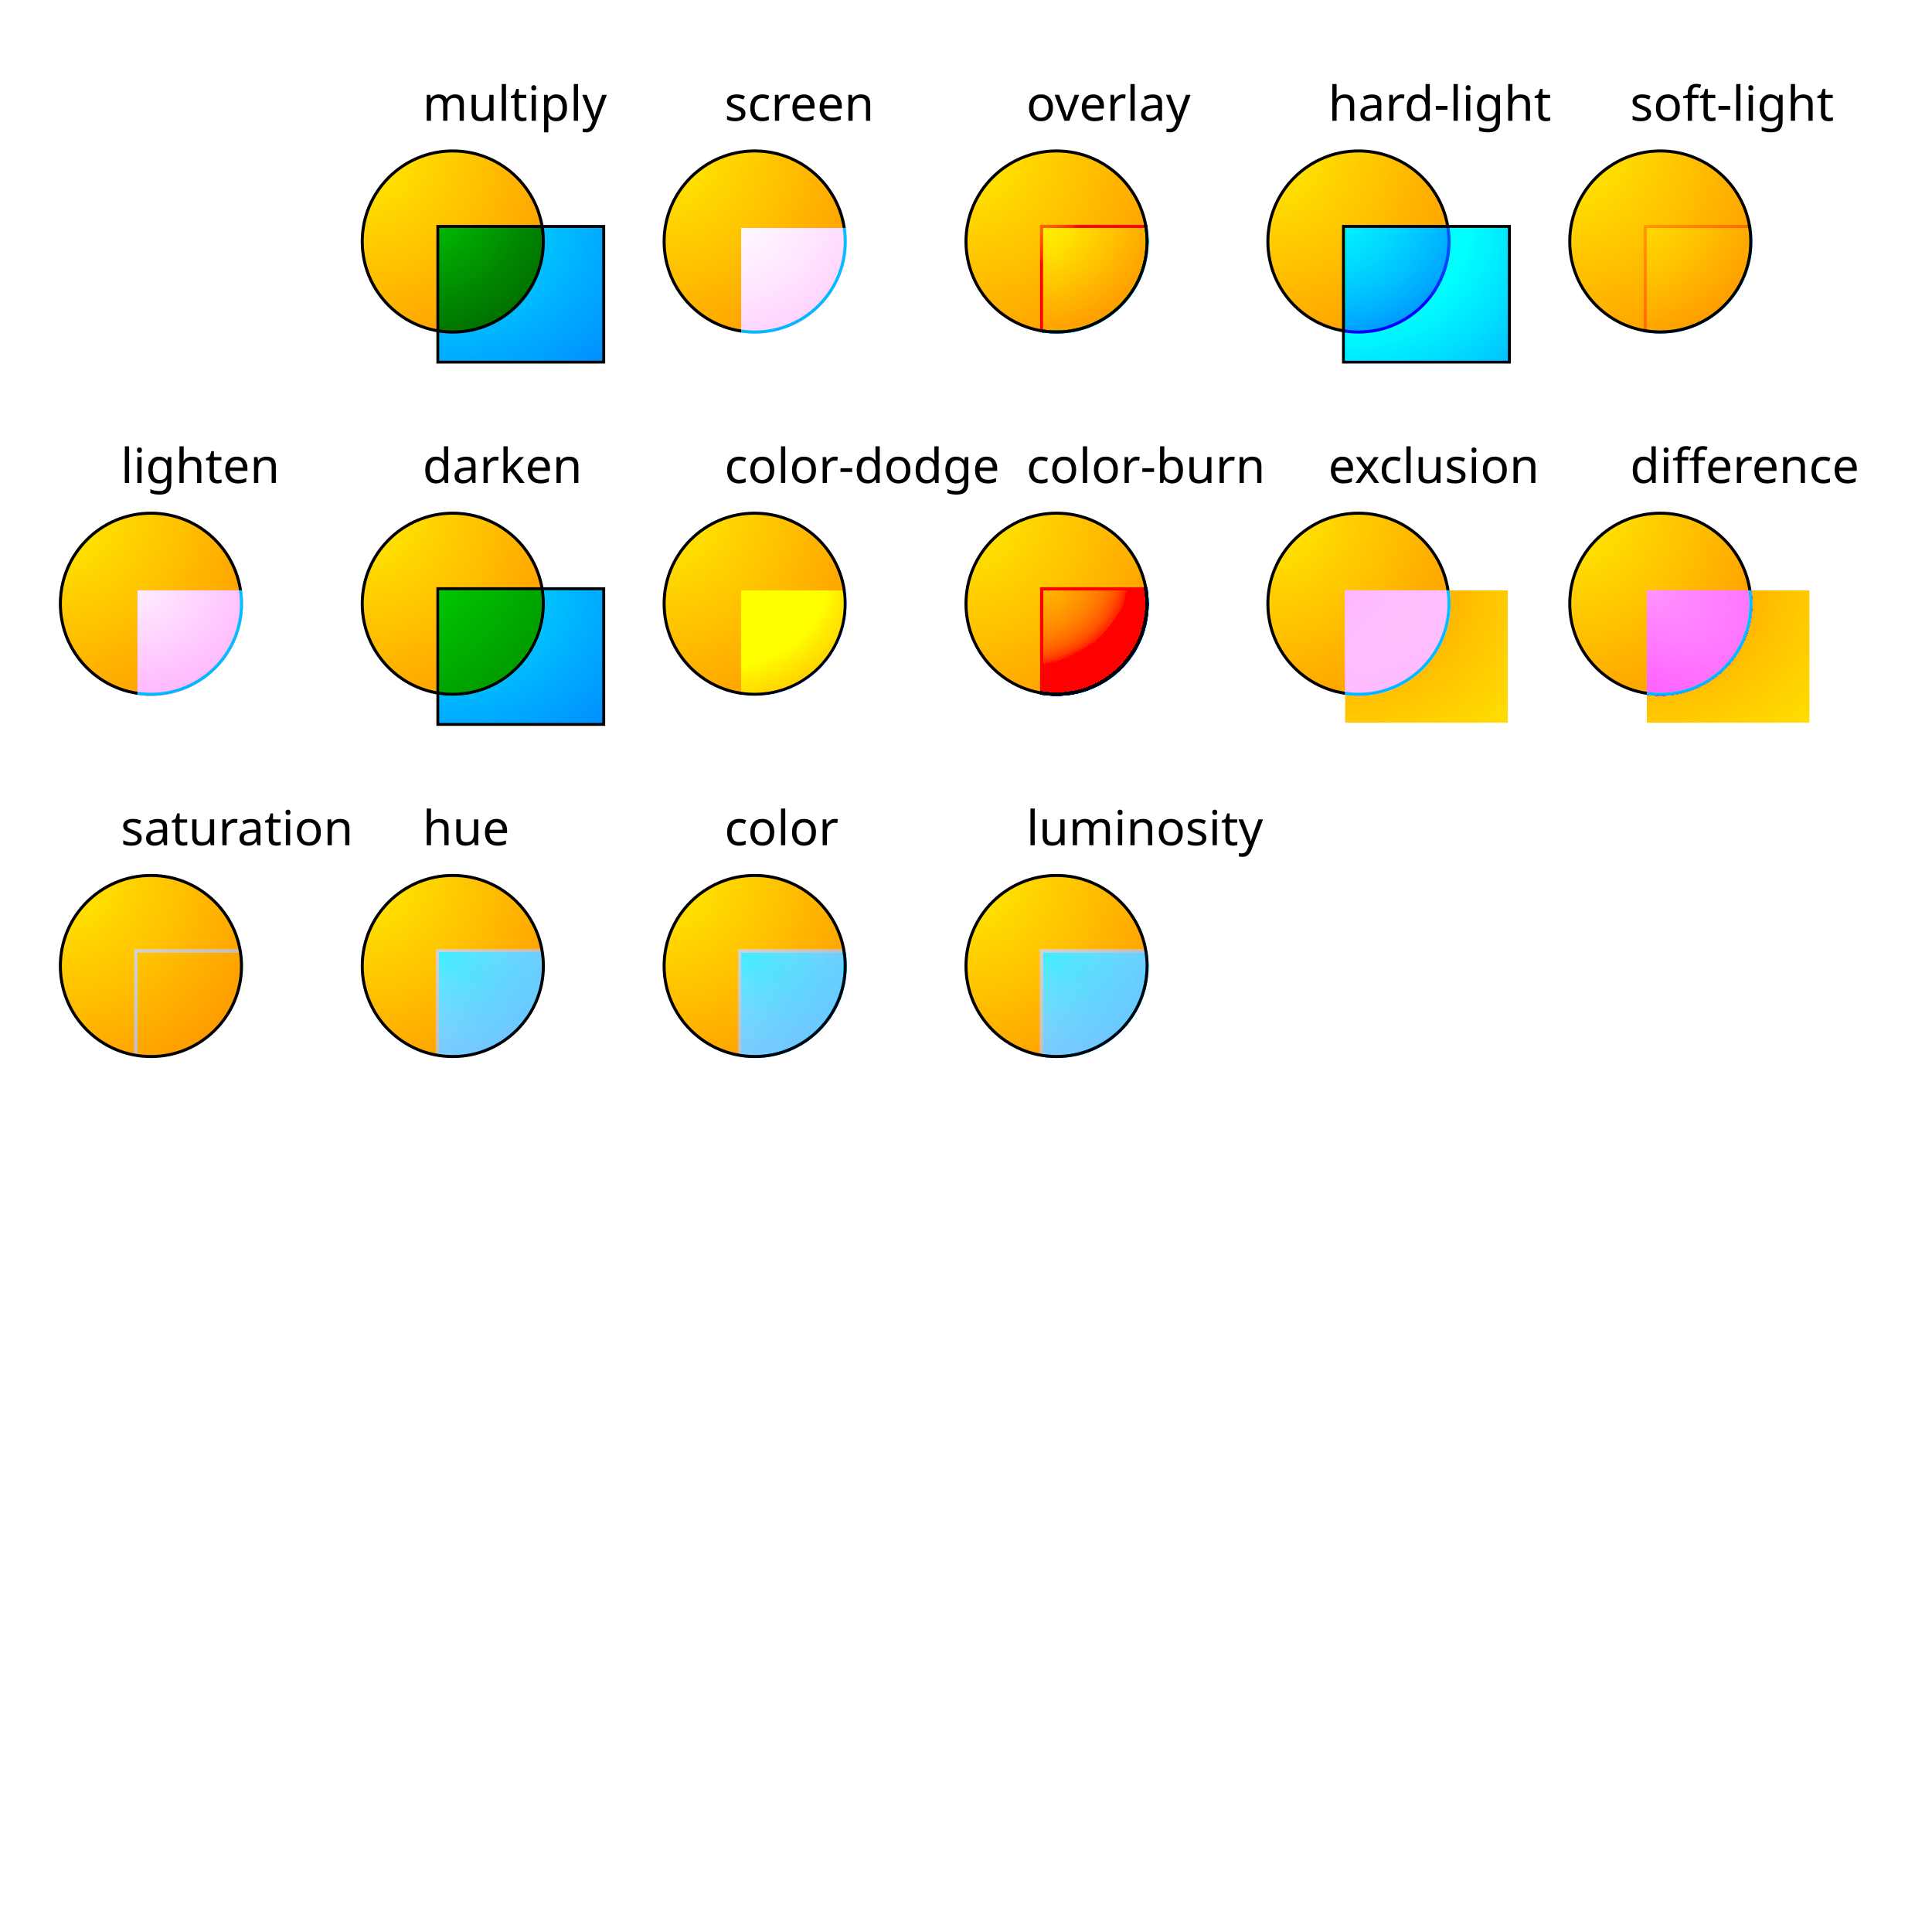
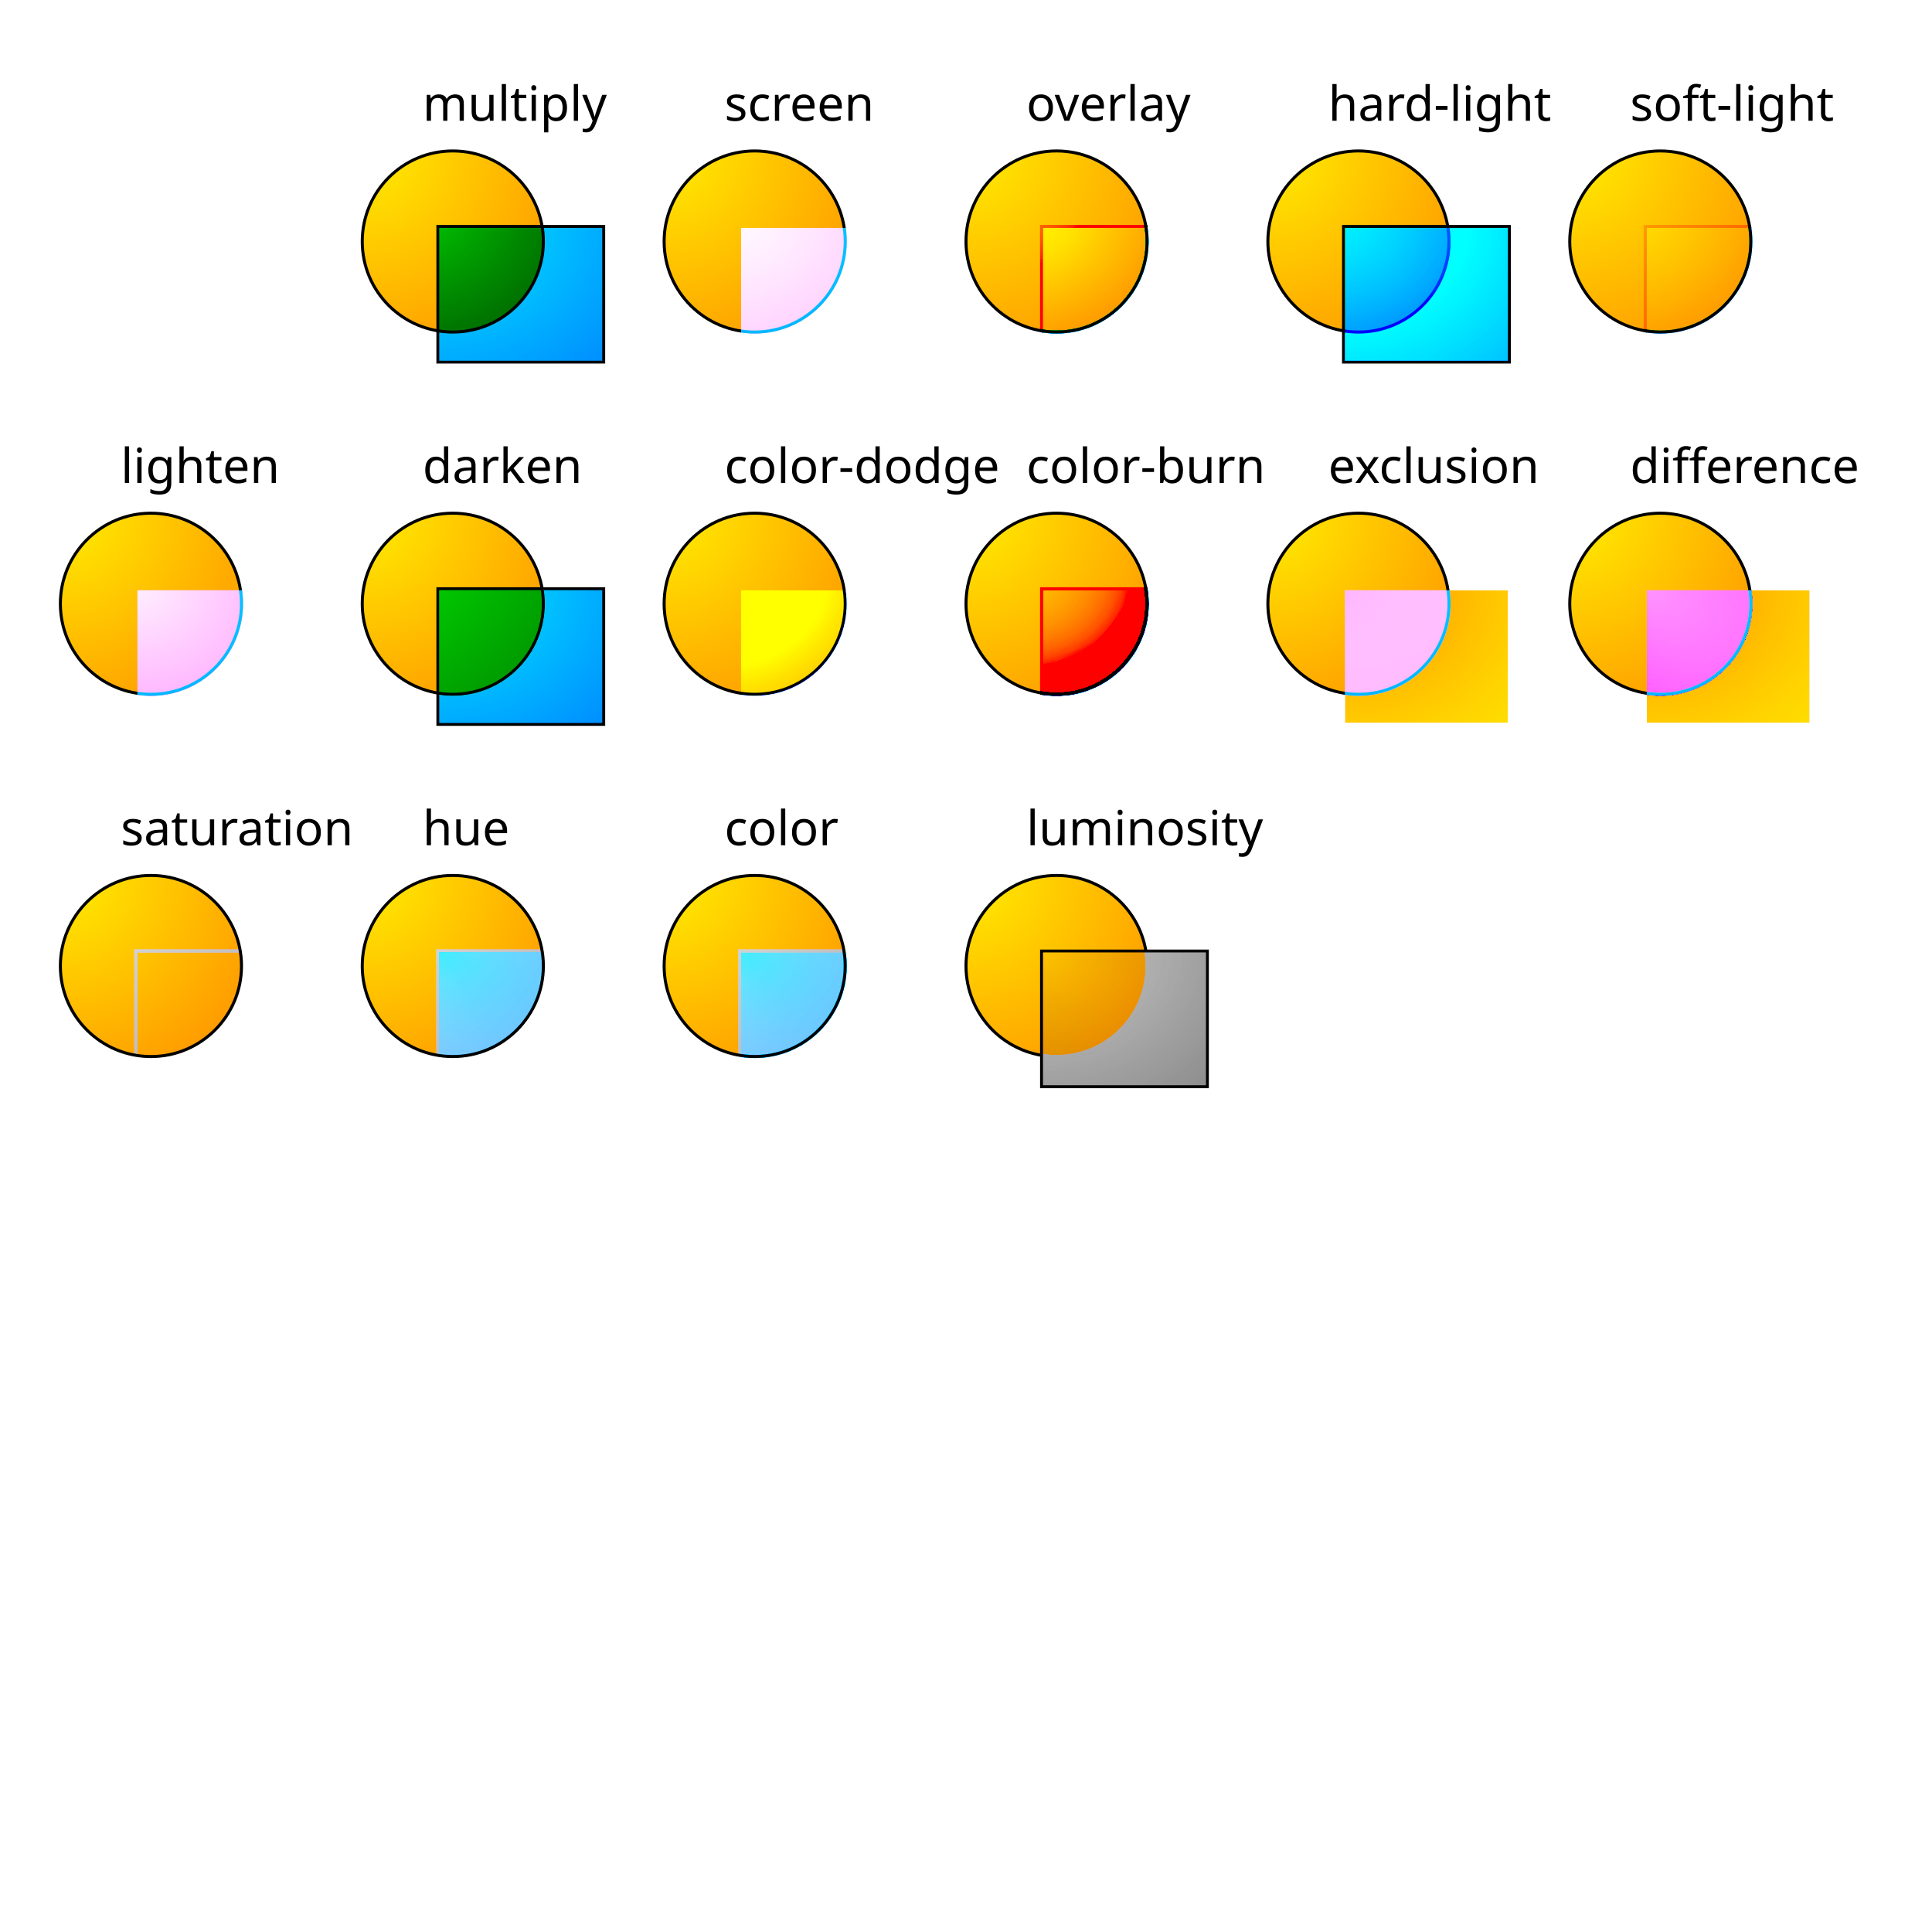
<svg xmlns="http://www.w3.org/2000/svg" xmlns:xlink="http://www.w3.org/1999/xlink" version="1.1" baseProfile="full" width="100%" height="100%" viewBox="0 0 640 640">
  <defs>
    <radialGradient id="g1" gradientUnits="objectBoundingBox" cx="0" cy="0" r="1.5">
      <stop offset="0" stop-color="#ffee00" />
      <stop offset="1" stop-color="#f80" />
    </radialGradient>
    <radialGradient id="g2" gradientUnits="objectBoundingBox" cx="0" cy="0" r="1.5">
      <stop offset="0" stop-color="#0ef" />
      <stop offset="1" stop-color="#08f" />
    </radialGradient>
    <circle id="a" r="30" fill="url(#g1)" stroke="black" />
    <rect id="b" width="55" height="45" fill="url(#g2)" stroke="black" />
    <filter id="Multiply">
      <feBlend mode="multiply" in2="BackgroundImage" in="SourceGraphic" />
    </filter>
    <filter id="Screen">
      <feBlend mode="screen" in2="BackgroundImage" in="SourceGraphic" />
    </filter>
    <filter id="Overlay">
      <feBlend mode="overlay" in2="BackgroundImage" in="SourceGraphic" />
    </filter>
    <filter id="HardLight">
      <feBlend mode="hard-light" in2="BackgroundImage" in="SourceGraphic" />
    </filter>
    <filter id="SoftLight">
      <feBlend mode="soft-light" in2="BackgroundImage" in="SourceGraphic" />
    </filter>
    <filter id="Darken">
      <feBlend mode="darken" in2="BackgroundImage" in="SourceGraphic" />
    </filter>
    <filter id="Lighten">
      <feBlend mode="lighten" in2="BackgroundImage" in="SourceGraphic" />
    </filter>
    <filter id="ColorDodge">
      <feBlend mode="color-dodge" in2="BackgroundImage" in="SourceGraphic" />
    </filter>
    <filter id="ColorBurn">
      <feBlend mode="color-burn" in2="BackgroundImage" in="SourceGraphic" />
    </filter>
    <filter id="Exclusion">
      <feBlend mode="exclusion" in2="BackgroundImage" in="SourceGraphic" />
    </filter>
    <filter id="Difference">
      <feBlend mode="difference" in2="BackgroundImage" in="SourceGraphic" />
    </filter>
    <filter id="Saturation">
      <feBlend mode="saturation" in2="BackgroundImage" in="SourceGraphic" />
    </filter>
    <filter id="Hue">
      <feBlend mode="hue" in2="BackgroundImage" in="SourceGraphic" />
    </filter>
    <filter id="Color">
      <feBlend mode="color" in2="BackgroundImage" in="SourceGraphic" />
+     </filter>
+     <filter id="Luminosity">
+       <feBlend mode="luminosity" in2="BackgroundImage" in="SourceGraphic" />
    </filter>
  </defs>
  <g transform="translate(120, 40)">
    <text x="20" y="0" font-family="verdana" font-size="16" fill="black">multiply</text>
    <g>
      <use x="30" y="40" xlink:href="#a" />
      <use x="25" y="35" xlink:href="#b" filter="url(#Multiply)" />
    </g>
  </g>
  <g transform="translate(220, 40)">
    <text x="20" y="0" font-family="verdana" font-size="16" fill="black">screen</text>
    <g>
      <use x="30" y="40" xlink:href="#a" />
      <use x="25" y="35" xlink:href="#b" filter="url(#Screen)" />
    </g>
  </g>
  <g transform="translate(320, 40)">
    <text x="20" y="0" font-family="verdana" font-size="16" fill="black">overlay</text>
    <g>
      <use x="30" y="40" xlink:href="#a" />
      <use x="25" y="35" xlink:href="#b" filter="url(#Overlay)" />
    </g>
  </g>
  <g transform="translate(420, 40)">
    <text x="20" y="0" font-family="verdana" font-size="16" fill="black">hard-light</text>
    <g>
      <use x="30" y="40" xlink:href="#a" />
      <use x="25" y="35" xlink:href="#b" filter="url(#HardLight)" />
    </g>
  </g>
  <g transform="translate(520, 40)">
    <text x="20" y="0" font-family="verdana" font-size="16" fill="black">soft-light</text>
    <g>
      <use x="30" y="40" xlink:href="#a" />
      <use x="25" y="35" xlink:href="#b" filter="url(#SoftLight)" />
    </g>
  </g>
  <g transform="translate(20, 160)">
    <text x="20" y="0" font-family="verdana" font-size="16" fill="black">lighten</text>
    <g>
      <use x="30" y="40" xlink:href="#a" />
      <use x="25" y="35" xlink:href="#b" filter="url(#Lighten)" />
    </g>
  </g>
  <g transform="translate(120, 160)">
    <text x="20" y="0" font-family="verdana" font-size="16" fill="black">darken</text>
    <g>
      <use x="30" y="40" xlink:href="#a" />
      <use x="25" y="35" xlink:href="#b" filter="url(#Darken)" />
    </g>
  </g>
  <g transform="translate(220, 160)">
    <text x="20" y="0" font-family="verdana" font-size="16" fill="black">color-dodge</text>
    <g>
      <use x="30" y="40" xlink:href="#a" />
      <use x="25" y="35" xlink:href="#b" filter="url(#ColorDodge)" />
    </g>
  </g>
  <g transform="translate(320, 160)">
    <text x="20" y="0" font-family="verdana" font-size="16" fill="black">color-burn</text>
    <g>
      <use x="30" y="40" xlink:href="#a" />
      <use x="25" y="35" xlink:href="#b" filter="url(#ColorBurn)" />
    </g>
  </g>
  <g transform="translate(420, 160)">
    <text x="20" y="0" font-family="verdana" font-size="16" fill="black">exclusion</text>
    <g>
      <use x="30" y="40" xlink:href="#a" />
      <use x="25" y="35" xlink:href="#b" filter="url(#Exclusion)" />
    </g>
  </g>
  <g transform="translate(520, 160)">
    <text x="20" y="0" font-family="verdana" font-size="16" fill="black">difference</text>
    <g>
      <use x="30" y="40" xlink:href="#a" />
      <use x="25" y="35" xlink:href="#b" filter="url(#Difference)" />
    </g>
  </g>
  <g transform="translate(20, 280)">
    <text x="20" y="0" font-family="verdana" font-size="16" fill="black">saturation</text>
    <g>
      <use x="30" y="40" xlink:href="#a" />
      <use x="25" y="35" xlink:href="#b" filter="url(#Saturation)" />
    </g>
  </g>
  <g transform="translate(120, 280)">
    <text x="20" y="0" font-family="verdana" font-size="16" fill="black">hue</text>
    <g>
      <use x="30" y="40" xlink:href="#a" />
      <use x="25" y="35" xlink:href="#b" filter="url(#Hue)" />
    </g>
  </g>
  <g transform="translate(220, 280)">
    <text x="20" y="0" font-family="verdana" font-size="16" fill="black">color</text>
    <g>
      <use x="30" y="40" xlink:href="#a" />
      <use x="25" y="35" xlink:href="#b" filter="url(#Color)" />
    </g>
  </g>
  <g transform="translate(320, 280)">
    <text x="20" y="0" font-family="verdana" font-size="16" fill="black">luminosity</text>
    <g>
      <use x="30" y="40" xlink:href="#a" />
-       <use x="25" y="35" xlink:href="#b" filter="url(#Color)" />
+       <use x="25" y="35" xlink:href="#b" filter="url(#Luminosity)" />
    </g>
  </g>
</svg>
